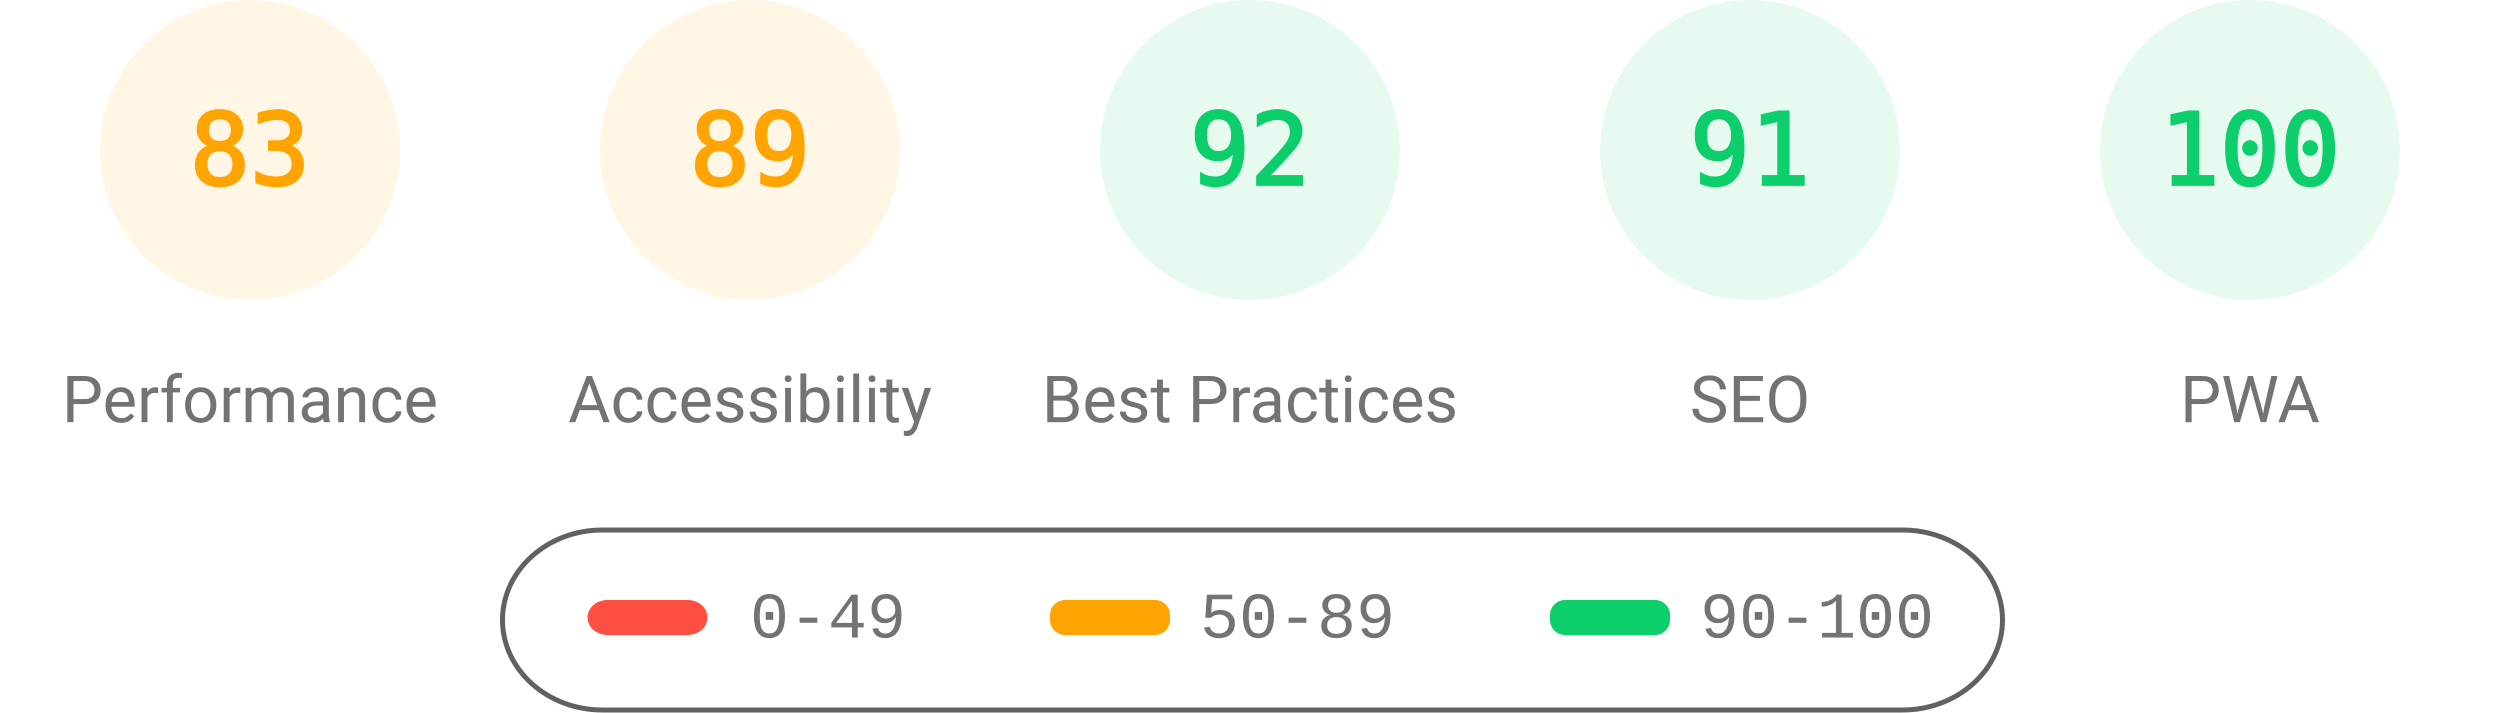
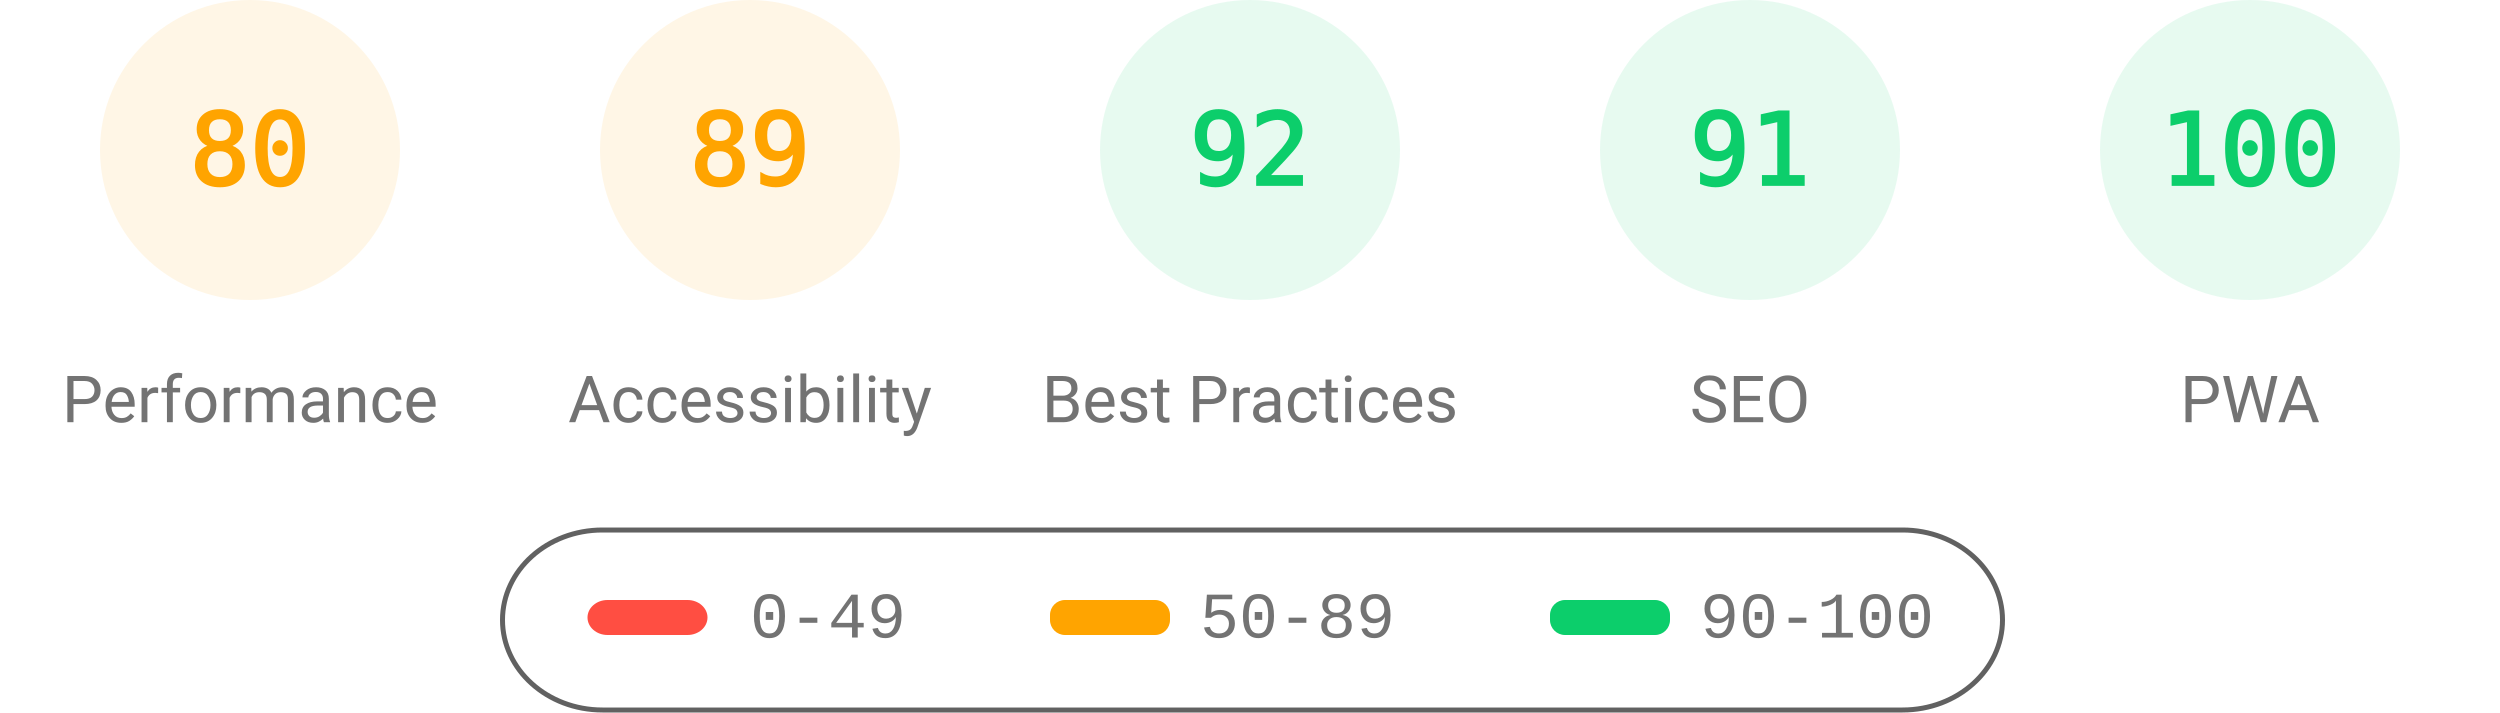
<svg xmlns="http://www.w3.org/2000/svg" fill="none" width="1000" height="285">
  <style>.gauge-base{opacity:.1}.gauge-arc{fill:none;animation-delay:250ms;stroke-linecap:round;transform:rotate(-90deg);transform-origin:100px 60px;animation:load-gauge 1s ease forwards}.guage-text{font-size:40px;font-family:monospace;text-align:center}.guage-red{color:#ff4e42;fill:#ff4e42;stroke:#ff4e42}.guage-orange{color:#ffa400;fill:#ffa400;stroke:#ffa400}.guage-green{color:#0cce6b;fill:#0cce6b;stroke:#0cce6b}.guage-undefined{color:#5c5c5c;fill:#5c5c5c;stroke:#5c5c5c}.guage-title{color:#737373;fill:#737373;stroke:none;font-size:26px;line-height:26px;font-family:Roboto,Halvetica,Arial,sans-serif}@keyframes load-gauge{from{stroke-dasharray:0 352.858}}</style>
  <svg class="guage-div guage-perf guage-orange" viewBox="0 0 200 200" width="200" height="200">
    <circle class="gauge-base" r="56" cx="100" cy="60" stroke-width="8" />
-     <circle class="gauge-arc guage-arc-1" r="56" cx="100" cy="60" stroke-width="8" style="stroke-dasharray:292.042,351.858" />
-     <text class="guage-text" x="100" y="60" alignment-baseline="central" dominant-baseline="central" text-anchor="middle">83</text>
+     <circle class="gauge-arc guage-arc-1" r="56" cx="100" cy="60" stroke-width="8" style="stroke-dasharray:281.486,351.858" />
+     <text class="guage-text" x="100" y="60" alignment-baseline="central" dominant-baseline="central" text-anchor="middle">80</text>
    <text class="guage-title" x="100" y="160" alignment-baseline="central" dominant-baseline="central" text-anchor="middle">Performance</text>
  </svg>
  <svg class="guage-div guage-acc guage-orange" viewBox="0 0 200 200" width="200" height="200" x="200">
    <circle class="gauge-base" r="56" cx="100" cy="60" stroke-width="8" />
    <circle class="gauge-arc guage-arc-2" r="56" cx="100" cy="60" stroke-width="8" style="stroke-dasharray:313.154,351.858" />
    <text class="guage-text" x="100" y="60" alignment-baseline="central" dominant-baseline="central" text-anchor="middle">89</text>
    <text class="guage-title" x="100" y="160" alignment-baseline="central" dominant-baseline="central" text-anchor="middle">Accessibility</text>
  </svg>
  <svg class="guage-div guage-best guage-green" viewBox="0 0 200 200" width="200" height="200" x="400">
    <circle class="gauge-base" r="56" cx="100" cy="60" stroke-width="8" />
    <circle class="gauge-arc guage-arc-3" r="56" cx="100" cy="60" stroke-width="8" style="stroke-dasharray:323.709,351.858" />
    <text class="guage-text" x="100" y="60" alignment-baseline="central" dominant-baseline="central" text-anchor="middle">92</text>
    <text class="guage-title" x="100" y="160" alignment-baseline="central" dominant-baseline="central" text-anchor="middle">Best Practices</text>
  </svg>
  <svg class="guage-div guage-seo guage-green" viewBox="0 0 200 200" width="200" height="200" x="600">
    <circle class="gauge-base" r="56" cx="100" cy="60" stroke-width="8" />
    <circle class="gauge-arc guage-arc-4" r="56" cx="100" cy="60" stroke-width="8" style="stroke-dasharray:320.191,351.858" />
    <text class="guage-text" x="100" y="60" alignment-baseline="central" dominant-baseline="central" text-anchor="middle">91</text>
    <text class="guage-title" x="100" y="160" alignment-baseline="central" dominant-baseline="central" text-anchor="middle">SEO</text>
  </svg>
  <svg class="guage-div guage-pwa guage-green" viewBox="0 0 200 200" width="200" height="200" x="800">
    <circle class="gauge-base" r="56" cx="100" cy="60" stroke-width="8" />
    <circle class="gauge-arc guage-arc-4" r="56" cx="100" cy="60" stroke-width="8" style="stroke-dasharray:351.858,351.858" />
    <text class="guage-text" x="100" y="60" alignment-baseline="central" dominant-baseline="central" text-anchor="middle">100</text>
    <text class="guage-title" x="100" y="160" alignment-baseline="central" dominant-baseline="central" text-anchor="middle">PWA</text>
  </svg>
  <svg width="604" height="76" x="200" y="210">
    <path fill="none" id="canvas_background" d="M-1-1h604v80H-1z" />
    <rect fill-opacity="0" stroke="#616161" stroke-width="2" rx="40" id="svg_2" height="72" width="600" y="2" x="1" fill="#000" />
    <rect stroke="#000" rx="8" id="svg_3" height="14" width="48" y="30" x="35" stroke-opacity="null" stroke-width="0" fill="#ff4e42" />
    <rect stroke="#000" rx="6" id="svg_4" height="14" width="48" y="30" x="220" stroke-opacity="null" stroke-width="0" fill="#ffa400" />
    <rect stroke="#000" rx="6" id="svg_5" height="14" width="48" y="30" x="420" stroke-opacity="null" stroke-width="0" fill="#0cce6b" />
    <text xml:space="preserve" text-anchor="start" font-family="'Courier New', Courier, monospace" font-size="26" id="svg_6" y="45" x="100" stroke-opacity="null" stroke-width="0" stroke="#000" fill="#737373">0-49</text>
    <text xml:space="preserve" text-anchor="start" font-family="'Courier New', Courier, monospace" font-size="26" id="svg_7" y="45" x="280" stroke-opacity="null" stroke-width="0" stroke="#000" fill="#737373">50-89</text>
    <text xml:space="preserve" text-anchor="start" font-family="'Courier New', Courier, monospace" font-size="26" id="svg_8" y="45" x="480" stroke-opacity="null" stroke-width="0" stroke="#000" fill="#737373">90-100</text>
  </svg>
</svg>
